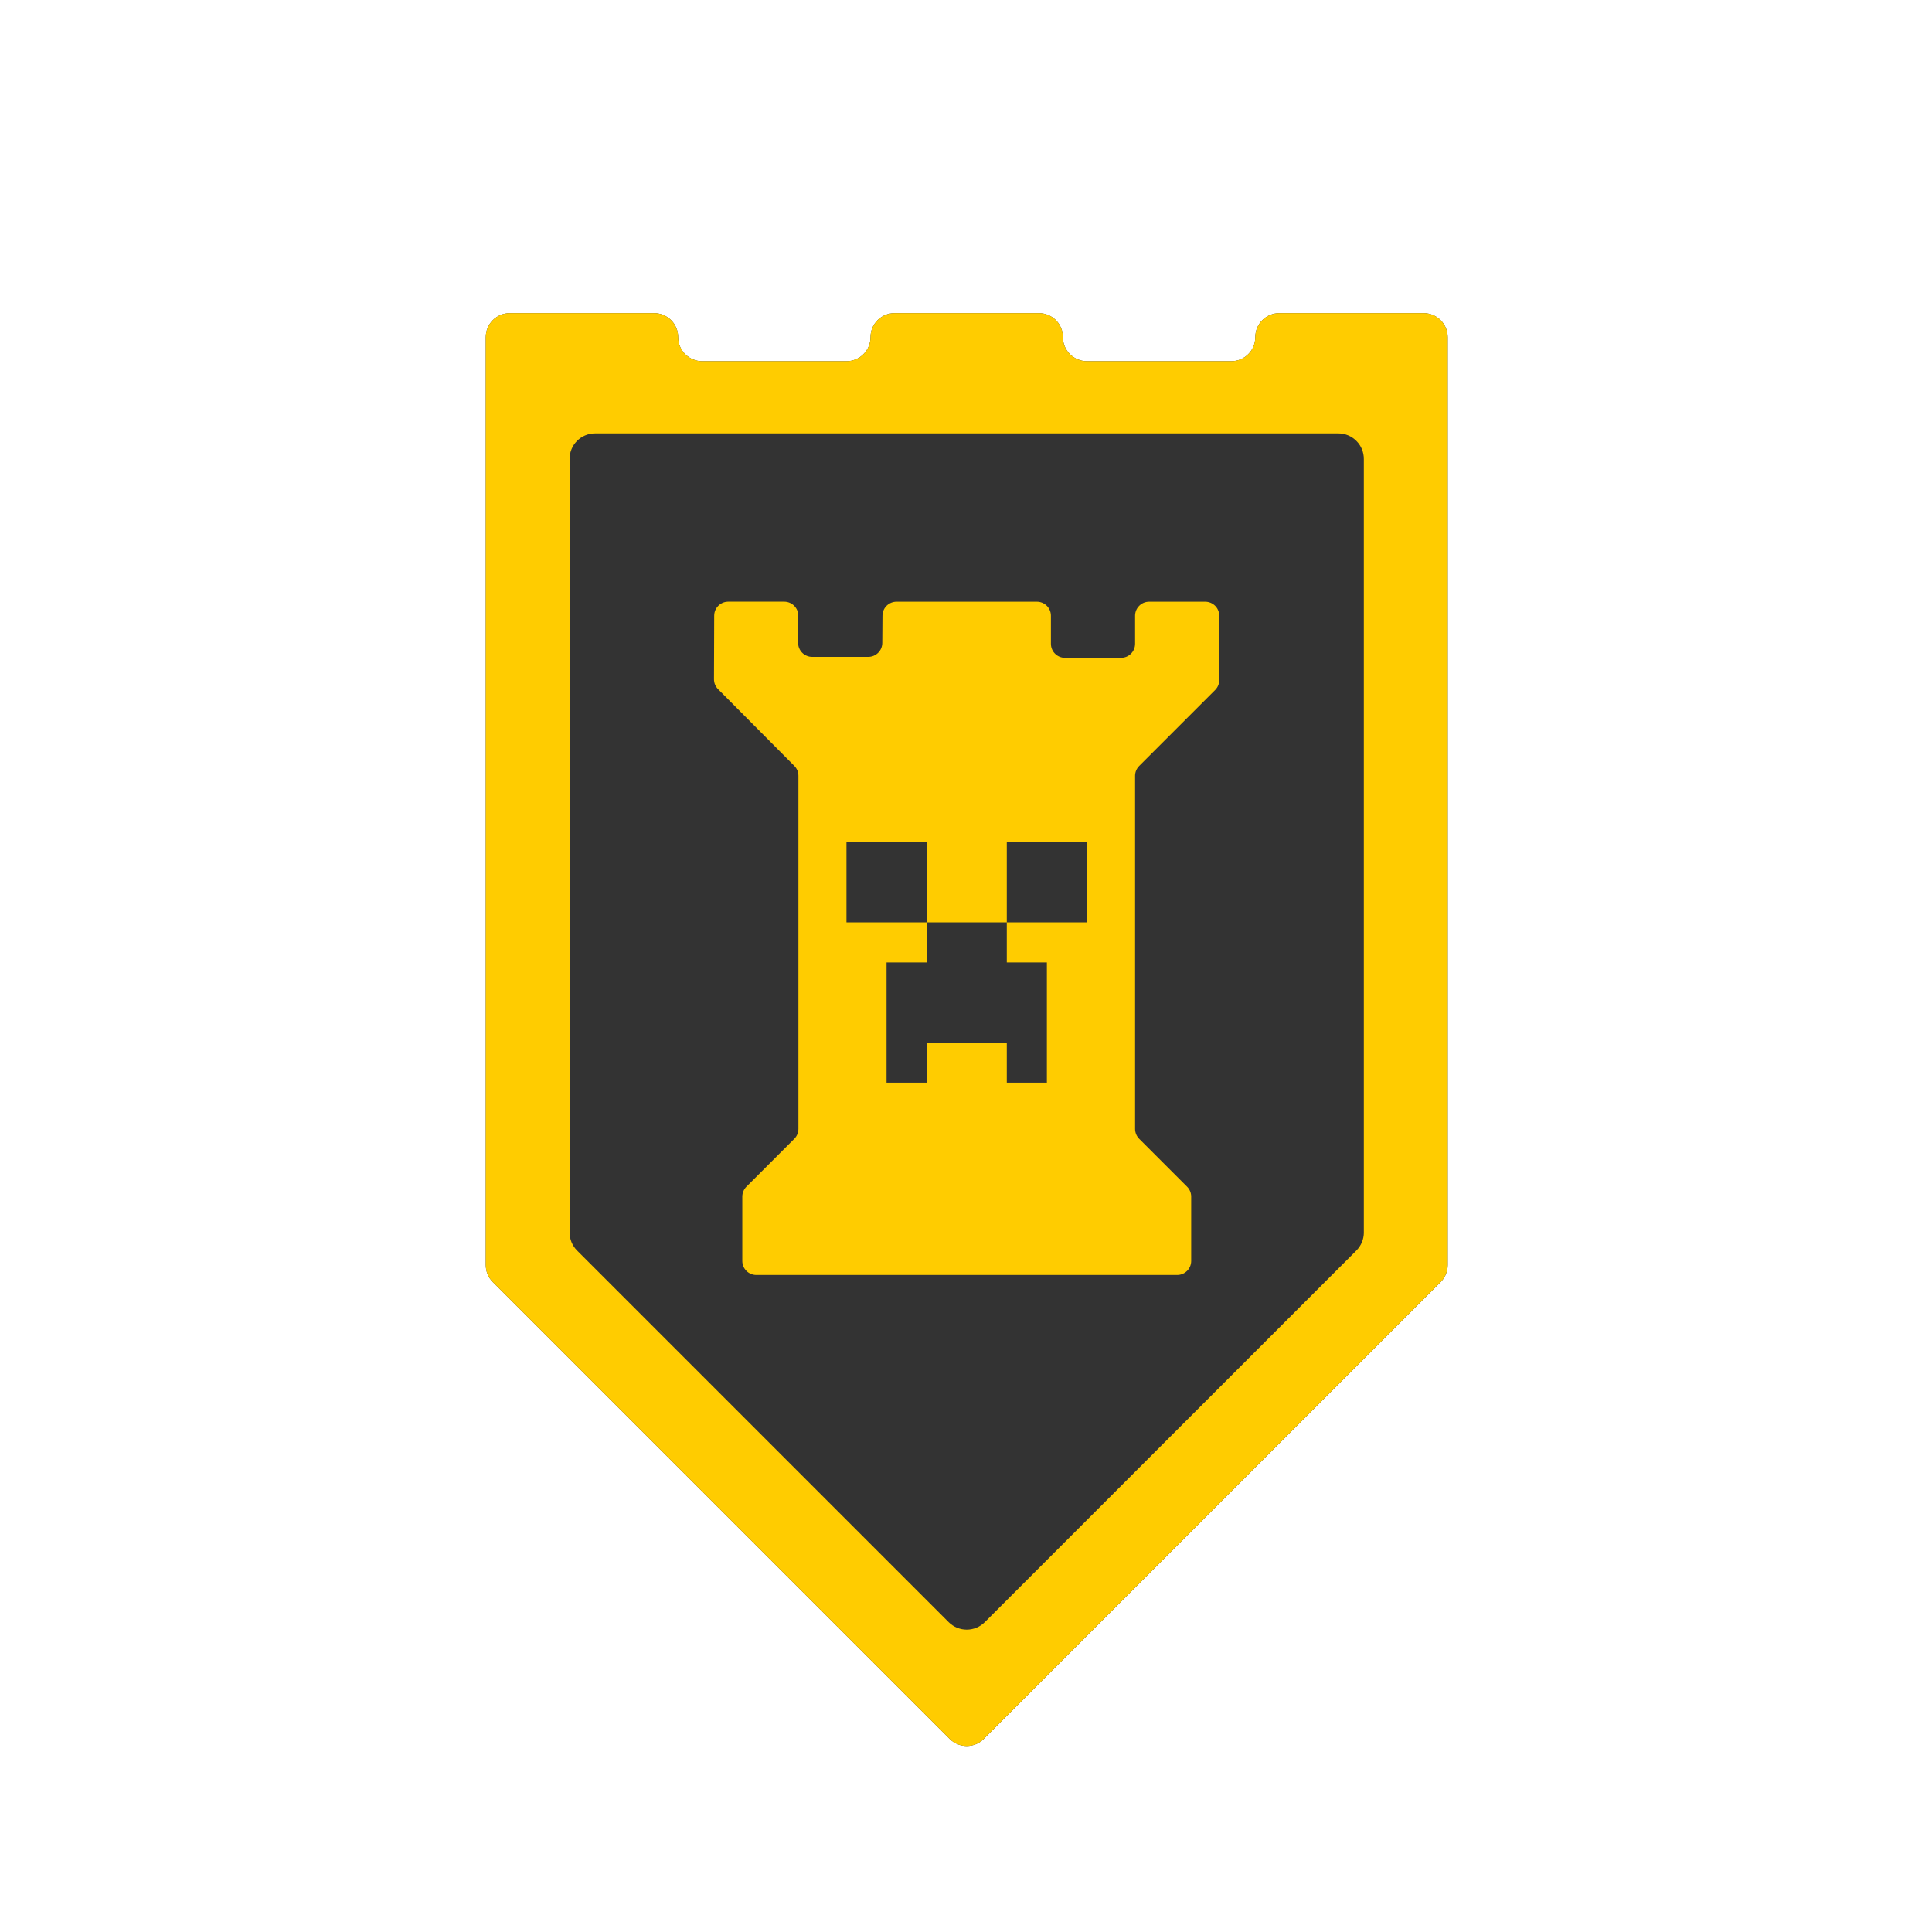
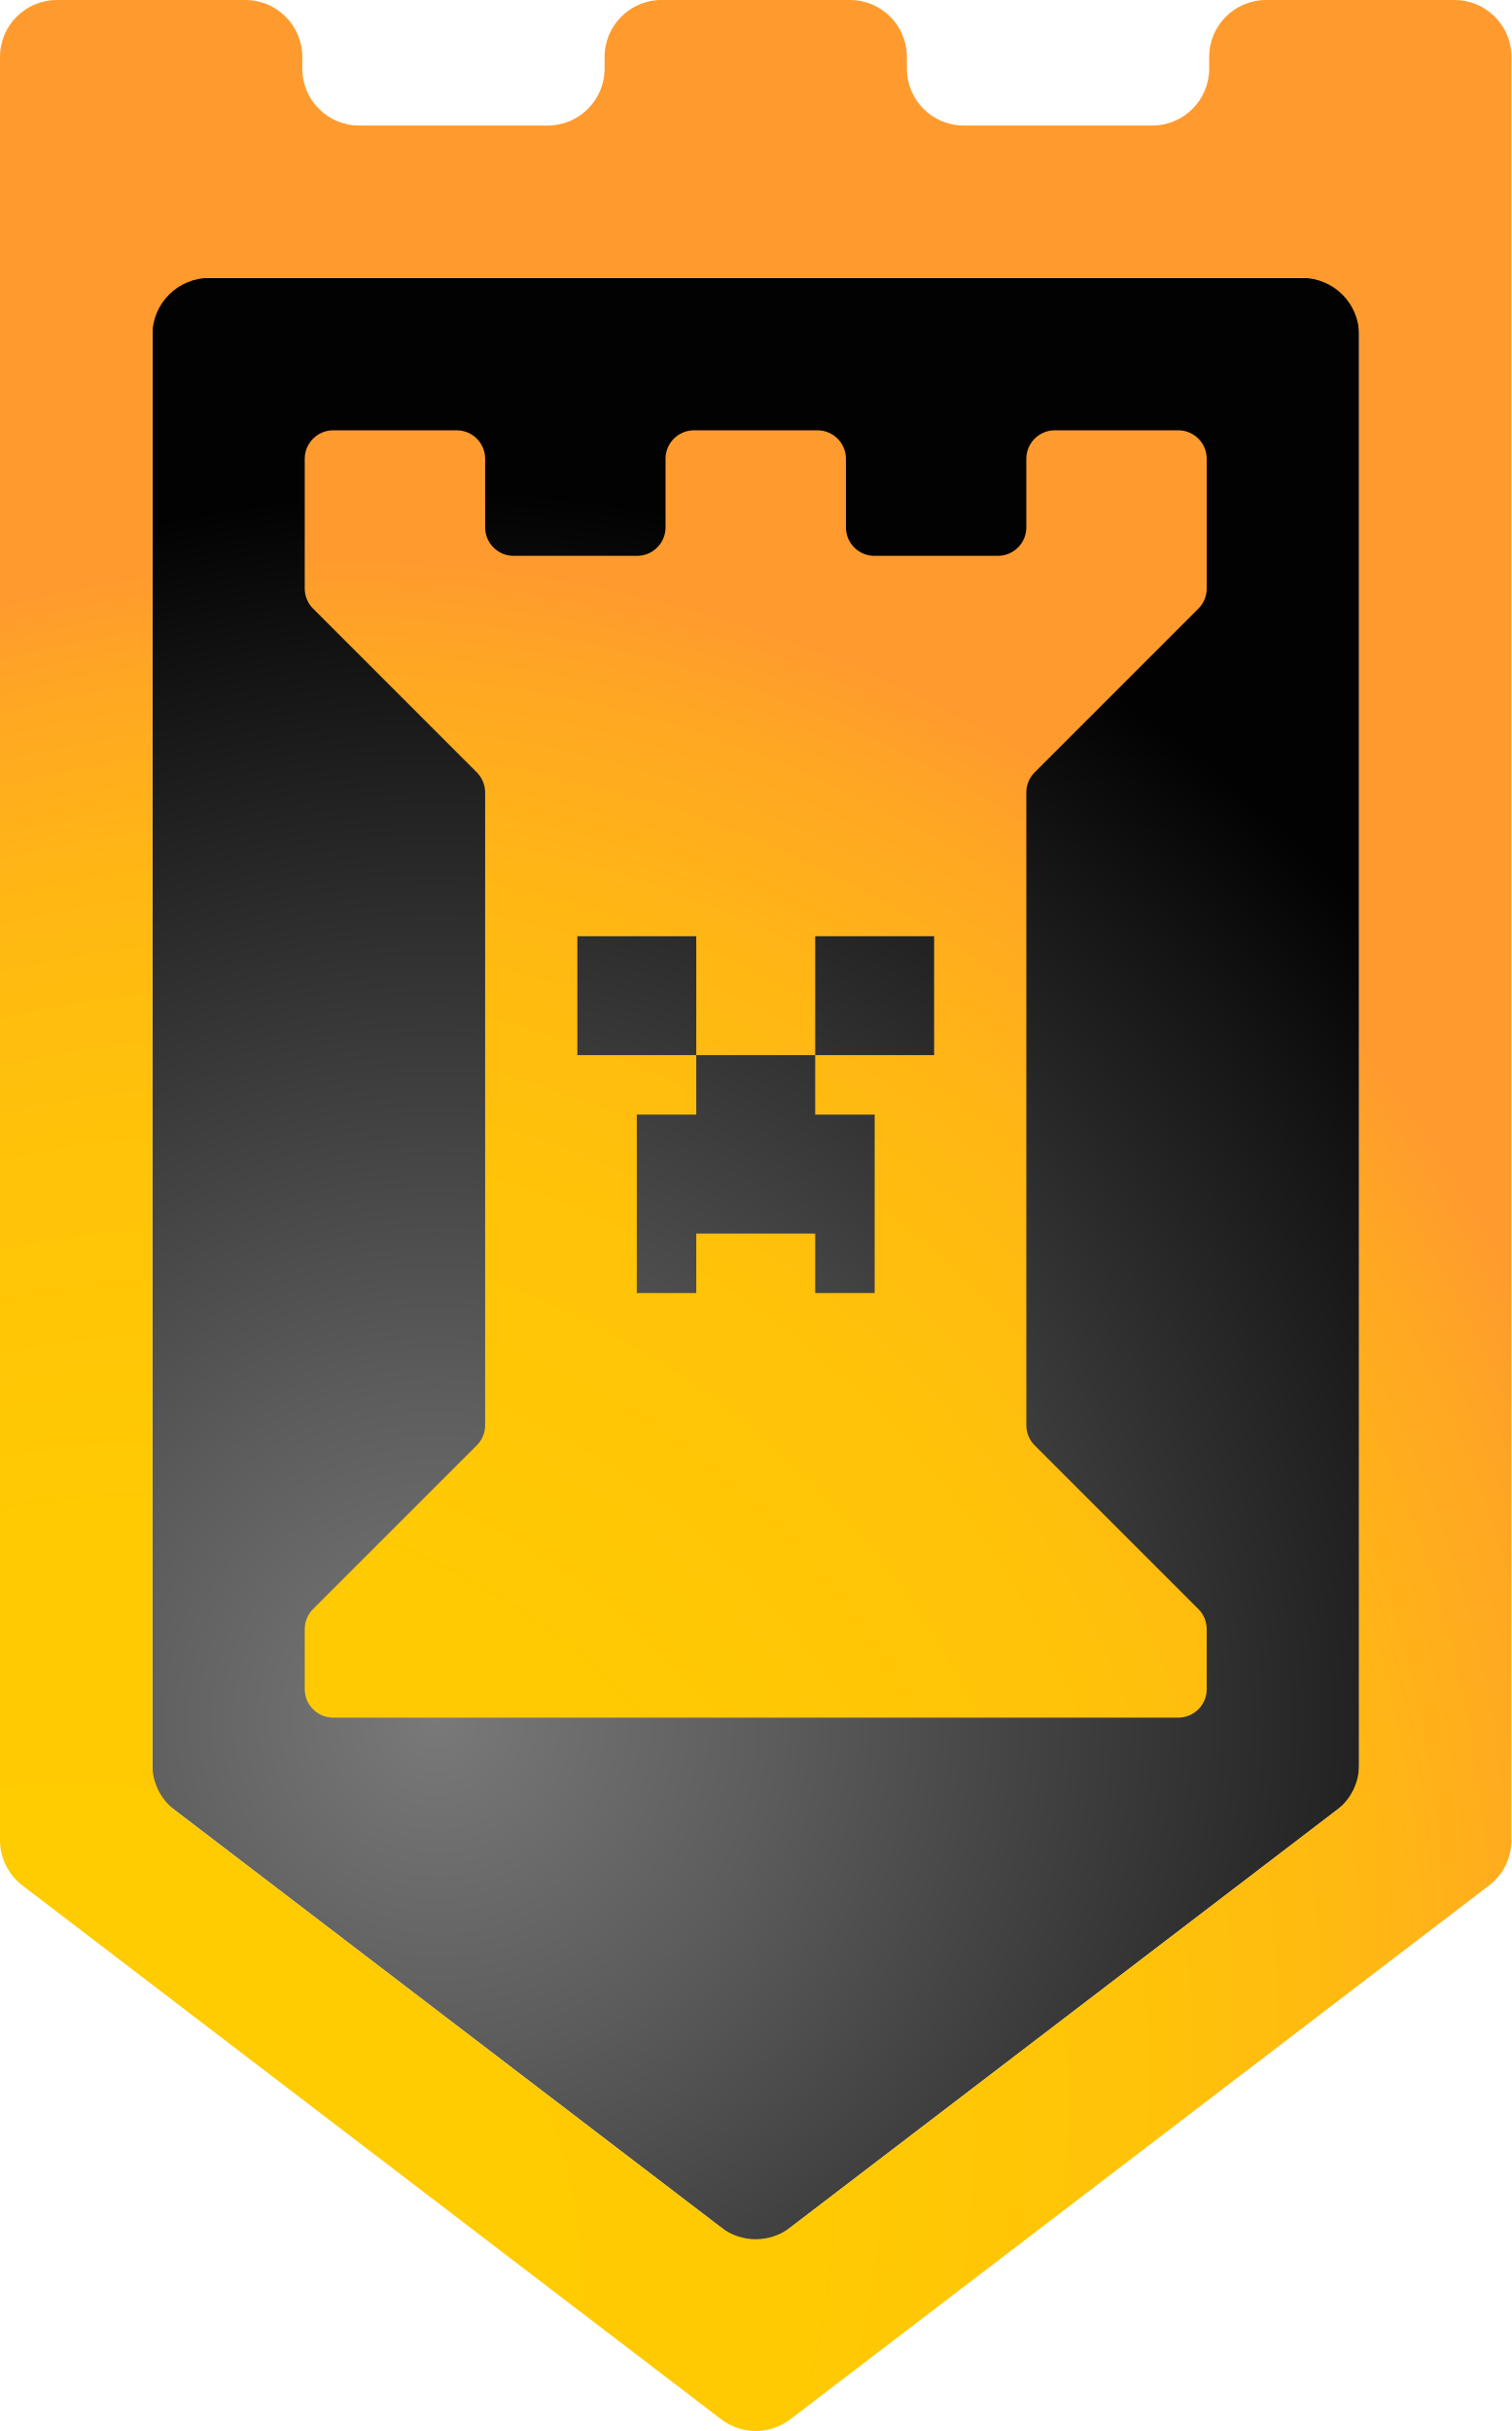
- <svg xmlns="http://www.w3.org/2000/svg" xml:space="preserve" id="svg72" x="0" y="0" style="enable-background:new 0 0 723.06 723.06" version="1.1" viewBox="0 0 723.06 723.06">
-   <style id="style57" type="text/css">.st3{fill:#fc0}</style>
-   <g id="Layer_2">
-     <path id="path62" d="M532.8 117.19h-54a9 9 0 0 0-9 9 9 9 0 0 1-9 9h-54a9 9 0 0 1-9-9 9 9 0 0 0-9-9h-54a9 9 0 0 0-9 9 9 9 0 0 1-9 9h-54a9 9 0 0 1-9-9 9 9 0 0 0-9-9h-54a9 9 0 0 0-9 9v347.27c0 2.39.95 4.68 2.64 6.36l171 171a9.01 9.01 0 0 0 12.73 0l171-171a9 9 0 0 0 2.64-6.36V126.19a9.02 9.02 0 0 0-9.01-9z" style="fill:#333" />
-   </g>
-   <g id="Layer_1">
-     <g id="g69">
-       <path id="path65" d="M532.8 117.19h-54c-4.97 0-9 4.03-9 9s-4.03 9-9 9h-54c-4.97 0-9-4.03-9-9s-4.03-9-9-9h-54c-4.97 0-9 4.03-9 9s-4.03 9-9 9h-54c-4.97 0-9-4.03-9-9s-4.03-9-9-9h-54a9 9 0 0 0-9 9v347.27c0 2.39.95 4.68 2.64 6.36l171 171a9.01 9.01 0 0 0 12.73 0l171-171a9 9 0 0 0 2.64-6.36V126.19a9.02 9.02 0 0 0-9.01-9zm-22.37 344.07a9.6 9.6 0 0 1-2.8 6.76L368.56 607.1a9.55 9.55 0 0 1-13.51 0L215.97 468.02a9.56 9.56 0 0 1-2.8-6.76V171.75a9.55 9.55 0 0 1 9.55-9.55h278.15a9.55 9.55 0 0 1 9.55 9.55v289.51z" class="st3" />
-       <path id="path67" d="M451.06 225.19h-21a5.25 5.25 0 0 0-5.25 5.25v10.5c0 2.9-2.35 5.25-5.25 5.25h-21a5.25 5.25 0 0 1-5.25-5.25v-10.5c0-2.9-2.35-5.25-5.25-5.25h-52.54a5.25 5.25 0 0 0-5.25 5.21l-.07 10.23a5.25 5.25 0 0 1-5.25 5.21h-21a5.25 5.25 0 0 1-5.25-5.29l.07-10.08a5.26 5.26 0 0 0-5.25-5.29h-20.98a5.25 5.25 0 0 0-5.25 5.23l-.08 23.79c0 1.39.54 2.73 1.53 3.72l28.54 28.72a5.23 5.23 0 0 1 1.53 3.7V422.5c0 1.39-.55 2.73-1.54 3.71l-17.92 17.92a5.26 5.26 0 0 0-1.54 3.71v24.08c0 2.9 2.35 5.25 5.25 5.25h157.5c2.9 0 5.25-2.35 5.25-5.25v-24.08c0-1.39-.55-2.73-1.54-3.71l-17.92-17.92a5.26 5.26 0 0 1-1.54-3.71V290.37c0-1.39.55-2.73 1.54-3.71l28.42-28.42a5.26 5.26 0 0 0 1.54-3.71v-24.08a5.25 5.25 0 0 0-5.25-5.26zm-44.26 120h-30v15h15v45h-15v-15h-30v15h-15v-45h15v-15h-30v-30h30v30h30v-30h30v30z" class="st3" />
+ <svg xmlns="http://www.w3.org/2000/svg" xml:space="preserve" id="svg379" x="0" y="0" version="1.1" viewBox="0 0 530.7 853.52">
+   <g id="Fondo" transform="translate(-259.65 -95.66)">
+     <g id="XMLID_00000065034318559081794160000009078146070668120750_">
+       <g id="g308">
+         <radialGradient id="SVGID_1_" cx="413.17" cy="699.446" r="549.425" gradientUnits="userSpaceOnUse">
+           <stop id="stop297" offset="0" stop-color="#797979" />
+           <stop id="stop299" offset=".215" stop-color="#5c5c5c" />
+           <stop id="stop301" offset=".678" stop-color="#141414" />
+           <stop id="stop303" offset=".786" stop-color="#020202" />
+         </radialGradient>
+         <path id="polygon306" fill="url(#SVGID_1_)" d="M313.15 193.24h423.7v531.94L525 887.02 313.15 725.18z" />
+       </g>
    </g>
  </g>
+   <g id="Layer_1" transform="translate(-259.65 -95.66)">
+     <radialGradient id="SVGID_00000111893585422917142450000001316421344789999806_" cx="415.043" cy="697.357" r="564.357" fx="224.581" fy="995.47" gradientUnits="userSpaceOnUse">
+       <stop id="stop316" offset="0" stop-color="#fc0" />
+       <stop id="stop318" offset=".423" stop-color="#ffca02" />
+       <stop id="stop320" offset=".576" stop-color="#ffc308" />
+       <stop id="stop322" offset=".685" stop-color="#ffb813" />
+       <stop id="stop324" offset=".772" stop-color="#ffa723" />
+       <stop id="stop326" offset=".816" stop-color="#ff9b2e" />
+     </radialGradient>
+     <path id="path329" fill="url(#SVGID_00000111893585422917142450000001316421344789999806_)" d="M684.21 115.66v4.08c0 11.05-8.95 20-20 20h-66.14c-11.05 0-20-8.95-20-20v-4.08c0-11.05-8.95-20-20-20h-66.14c-11.05 0-20 8.95-20 20v4.08c0 11.05-8.95 20-20 20h-66.14c-11.05 0-20-8.95-20-20v-4.08c0-11.05-8.95-20-20-20h-66.14c-11.05 0-20 8.95-20 20v626.09c0 6.23 2.91 12.11 7.86 15.89l245.35 187.43a19.984 19.984 0 0 0 24.28 0l245.35-187.43c4.95-3.78 7.86-9.66 7.86-15.89V115.66c0-11.05-8.95-20-20-20h-66.14c-11.05 0-20 8.95-20 20zM512.86 877.74 321.01 731.18a20.003 20.003 0 0 1-7.86-15.89V213.24c0-11.05 8.95-20 20-20h383.7c11.05 0 20 8.95 20 20v502.05c0 6.23-2.91 12.11-7.86 15.89L537.14 877.74a19.984 19.984 0 0 1-24.28 0zm170.49-575.46v-45.54c0-5.52-4.48-10-10-10h-43.34c-5.52 0-10 4.48-10 10v24.08c0 5.52-4.48 10-10 10h-43.34c-5.52 0-10-4.48-10-10v-24.08c0-5.52-4.48-10-10-10h-43.34c-5.52 0-10 4.48-10 10v24.08c0 5.52-4.48 10-10 10h-43.34c-5.52 0-10-4.48-10-10v-24.08c0-5.52-4.48-10-10-10h-43.34c-5.52 0-10 4.48-10 10v45.54c0 2.65 1.05 5.2 2.93 7.07l57.48 57.48a9.99 9.99 0 0 1 2.93 7.07v222.15c0 2.65-1.05 5.2-2.93 7.07l-57.48 57.48a9.99 9.99 0 0 0-2.93 7.07v21.05c0 5.52 4.48 10 10 10h296.7c5.52 0 10-4.48 10-10v-21.05c0-2.65-1.05-5.2-2.93-7.07l-57.48-57.48a9.99 9.99 0 0 1-2.93-7.07V373.9c0-2.65 1.05-5.2 2.93-7.07l57.48-57.48a9.99 9.99 0 0 0 2.93-7.07zm-95.71 163.84h-41.76V487h20.88v62.64h-20.88v-20.88h-41.76v20.88h-20.88V487h20.88v-20.88h-41.76v-41.76h41.76v41.76h41.76v-41.76h41.76z" />
+   </g>
</svg>
